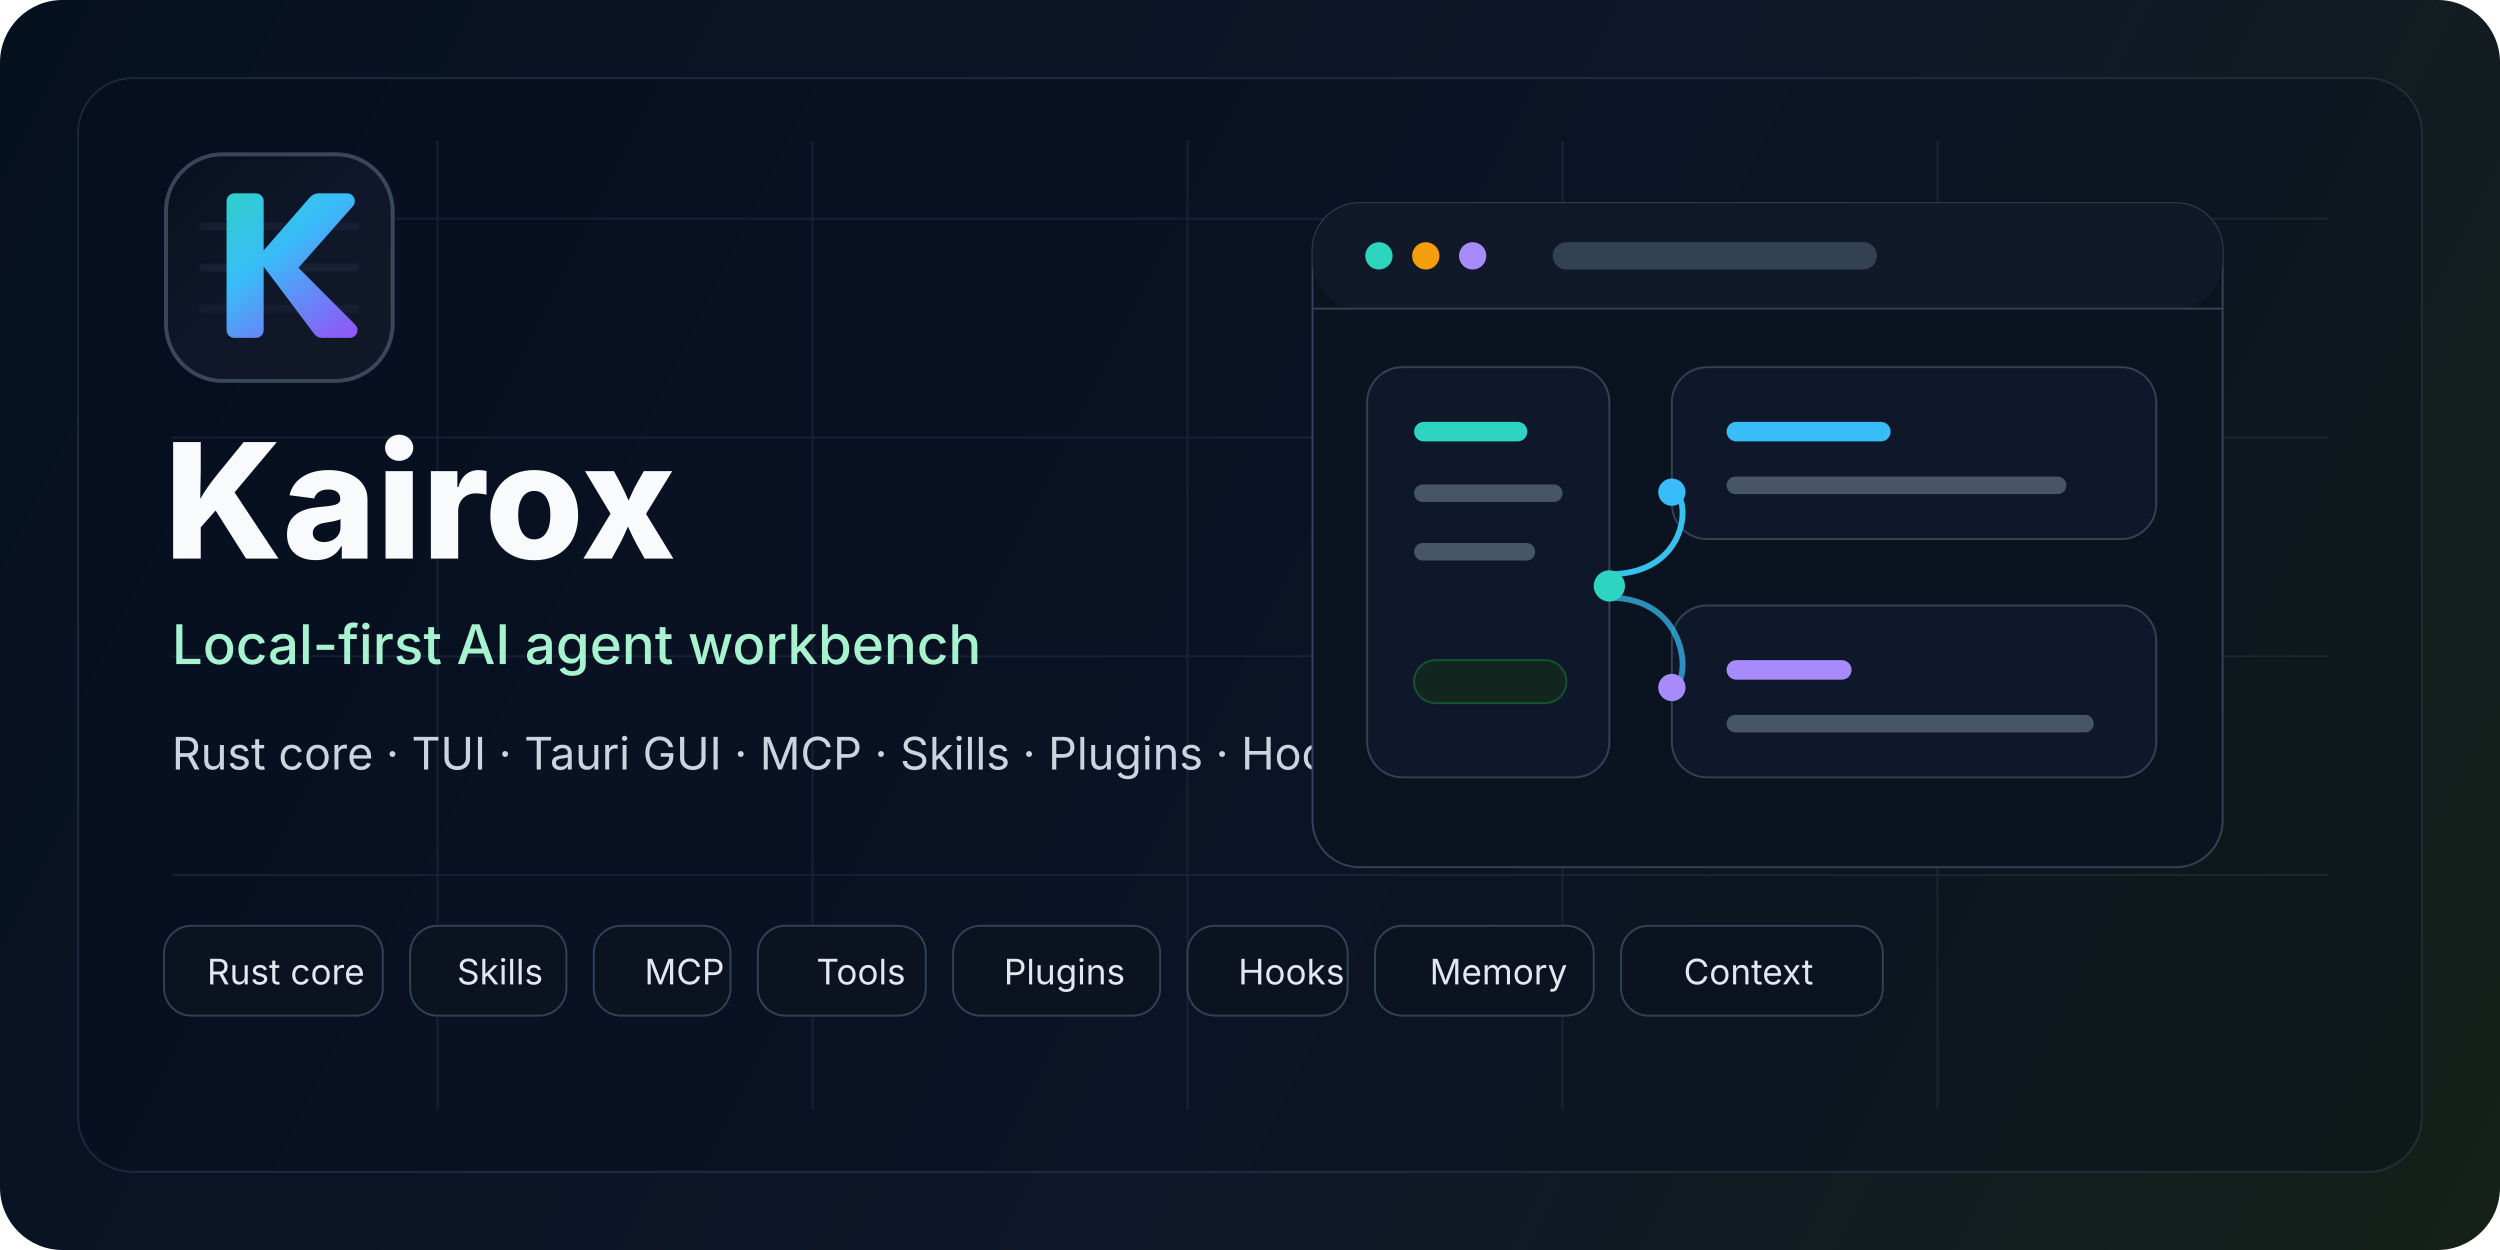
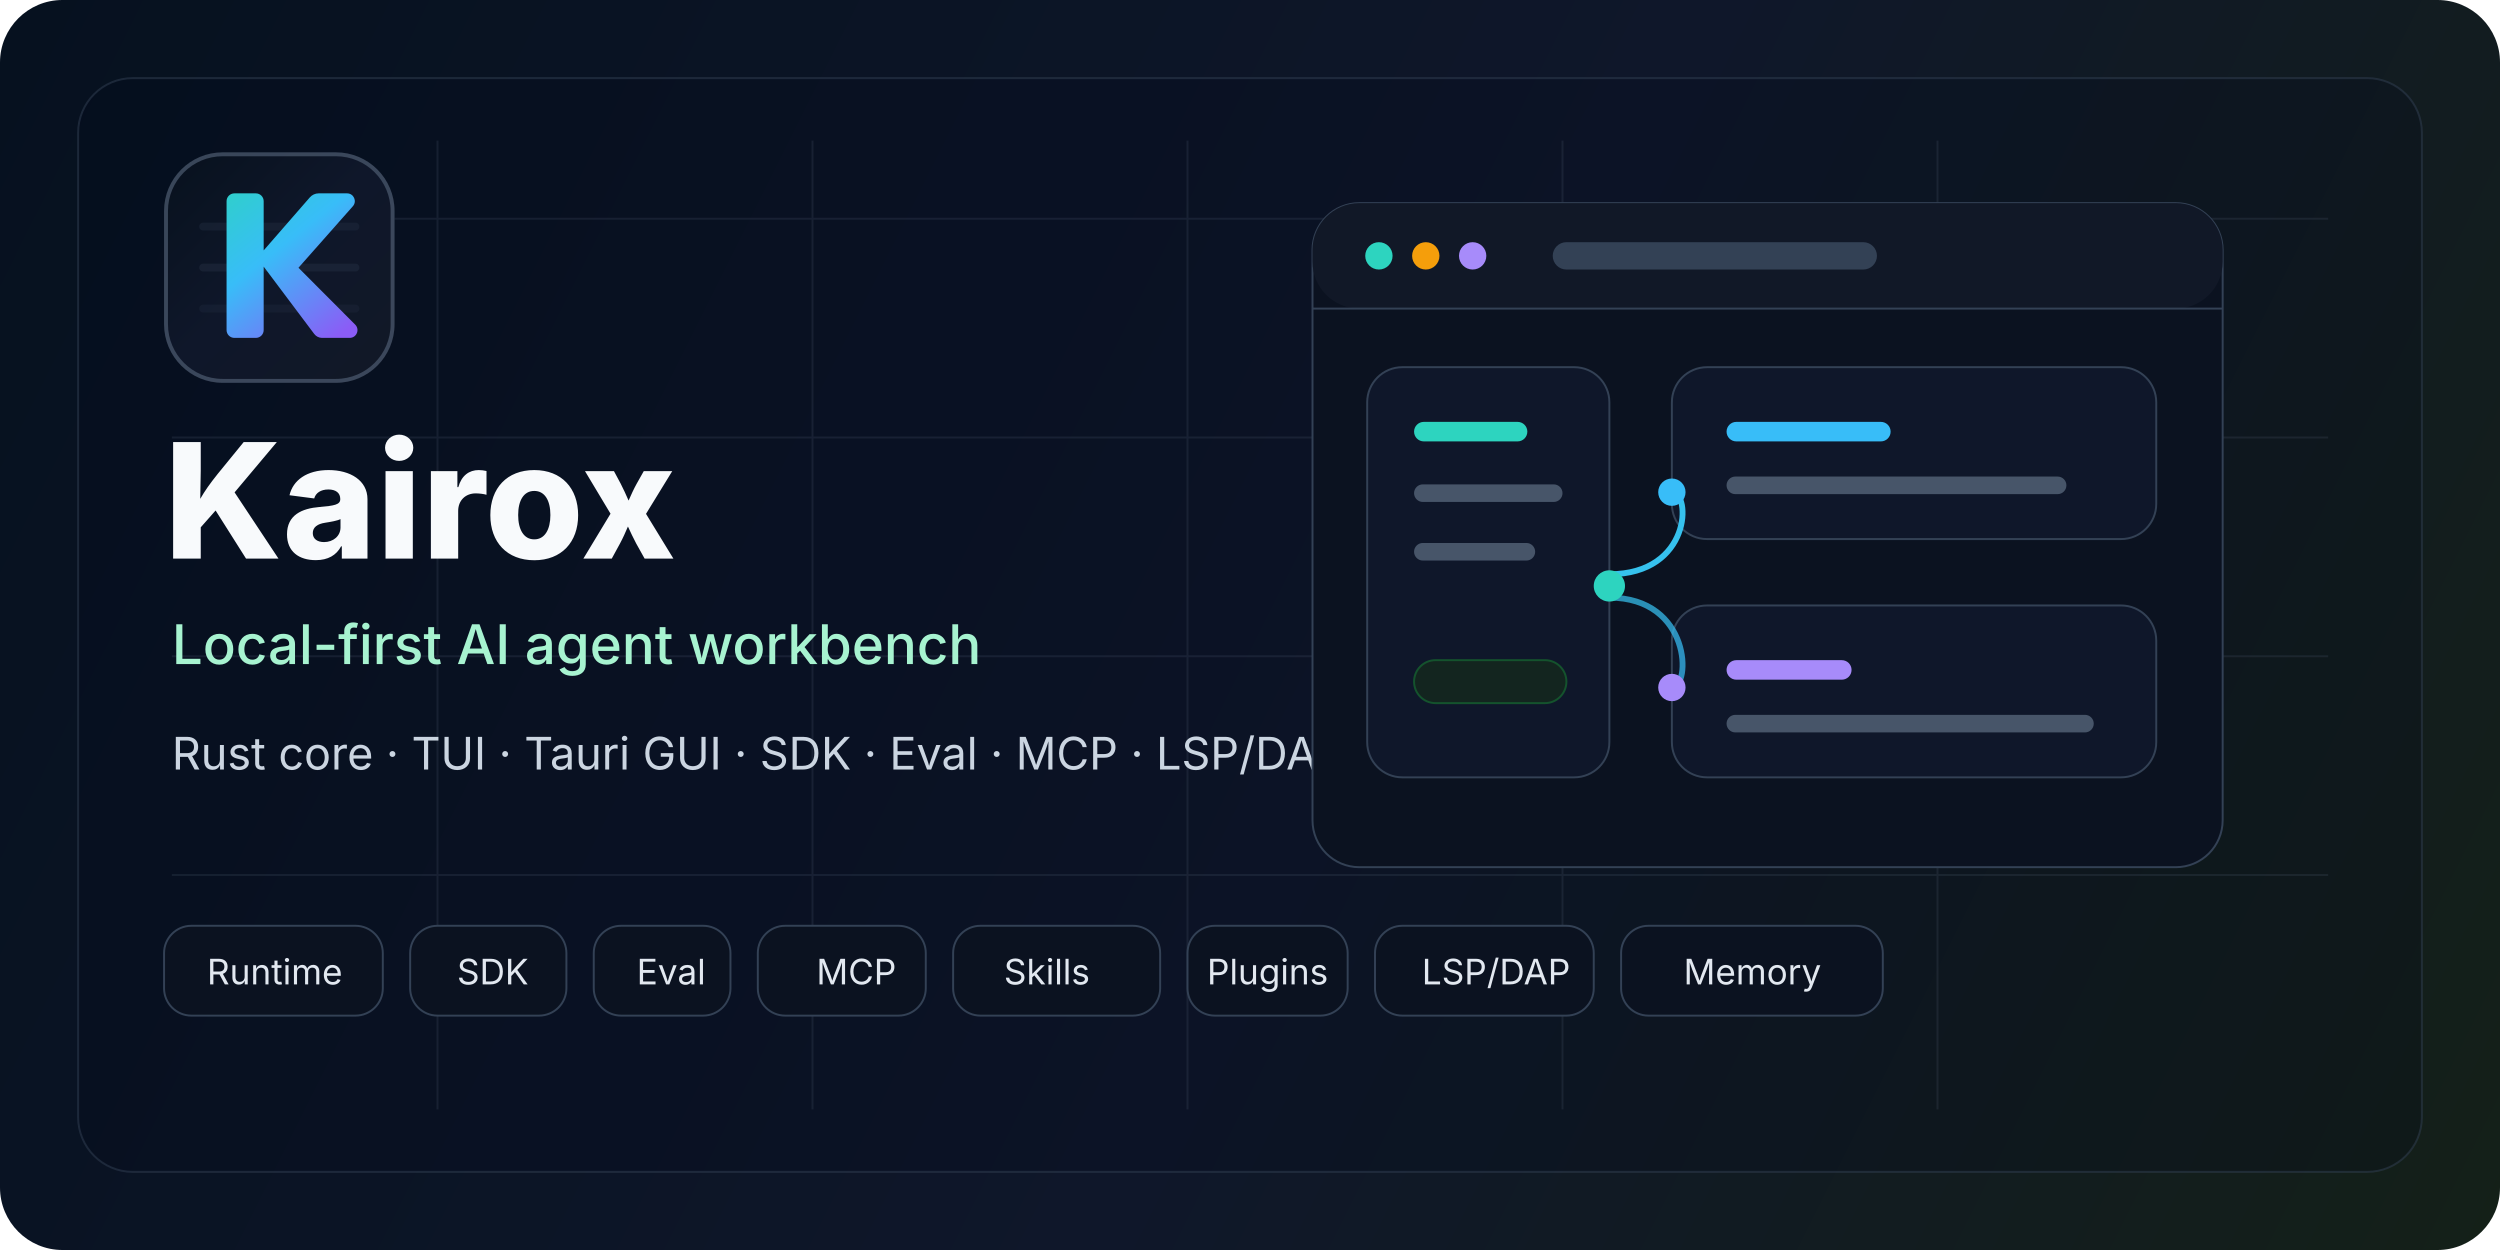
<svg xmlns="http://www.w3.org/2000/svg" width="1280" height="640" viewBox="0 0 1280 640" fill="none" role="img" aria-labelledby="title desc">
  <defs>
    <linearGradient id="bannerBg" x1="0" y1="0" x2="1280" y2="640" gradientUnits="userSpaceOnUse">
      <stop stop-color="#06111F" />
      <stop offset="0.55" stop-color="#0F172A" />
      <stop offset="1" stop-color="#142018" />
    </linearGradient>
    <linearGradient id="tile" x1="88" y1="72" x2="198" y2="182" gradientUnits="userSpaceOnUse">
      <stop stop-color="#07111D" />
      <stop offset="0.52" stop-color="#0F172A" />
      <stop offset="1" stop-color="#111827" />
    </linearGradient>
    <linearGradient id="mark" x1="111" y1="88" x2="176" y2="170" gradientUnits="userSpaceOnUse">
      <stop stop-color="#2DD4BF" />
      <stop offset="0.48" stop-color="#38BDF8" />
      <stop offset="1" stop-color="#8B5CF6" />
    </linearGradient>
    <linearGradient id="lineAccent" x1="670" y1="128" x2="1110" y2="468" gradientUnits="userSpaceOnUse">
      <stop stop-color="#2DD4BF" />
      <stop offset="0.52" stop-color="#38BDF8" />
      <stop offset="1" stop-color="#A78BFA" />
    </linearGradient>
  </defs>
  <rect width="1280" height="640" rx="32" fill="url(#bannerBg)" />
  <rect x="40" y="40" width="1200" height="560" rx="28" fill="#020617" fill-opacity="0.22" stroke="#334155" stroke-opacity="0.5" />
  <g opacity="0.16" stroke="#64748B" stroke-width="1">
    <path d="M88 112H1192" />
    <path d="M88 224H1192" />
    <path d="M88 336H1192" />
    <path d="M88 448H1192" />
    <path d="M224 72V568" />
    <path d="M416 72V568" />
    <path d="M608 72V568" />
    <path d="M800 72V568" />
    <path d="M992 72V568" />
  </g>
  <g aria-label="Kairox mark">
    <rect x="84" y="78" width="118" height="118" rx="30" fill="url(#tile)" />
    <rect x="85" y="79" width="116" height="116" rx="29" stroke="#475569" stroke-opacity="0.78" stroke-width="2" />
    <path d="M104 116H182" stroke="#1E293B" stroke-width="4" stroke-linecap="round" opacity="0.52" />
    <path d="M104 137H182" stroke="#1E293B" stroke-width="4" stroke-linecap="round" opacity="0.62" />
    <path d="M104 158H182" stroke="#1E293B" stroke-width="4" stroke-linecap="round" opacity="0.4" />
    <path d="M116 103C116 100.791 117.791 99 120 99H131C133.209 99 135 100.791 135 103V128.2L158.6 101.1C159.74 99.79 161.392 99 163.128 99H177.7C181.114 99 182.931 103.036 180.67 105.593L152.815 137.095L181.858 166.206C184.368 168.722 182.585 173 179.03 173H164.901C163.325 173 161.841 172.258 160.894 170.998L135 136.51V169C135 171.209 133.209 173 131 173H120C117.791 173 116 171.209 116 169V103Z" fill="url(#mark)" />
  </g>
  <g aria-label="Kairox title">
    <text x="84" y="286" fill="#F8FAFC" font-size="82" font-family="-apple-system, BlinkMacSystemFont, 'Segoe UI', sans-serif" font-weight="760">Kairox</text>
    <text x="88" y="340" fill="#A7F3D0" font-size="28" font-family="-apple-system, BlinkMacSystemFont, 'Segoe UI', sans-serif" font-weight="520">Local-first AI agent workbench</text>
-     <text x="88" y="394" fill="#CBD5E1" font-size="23" font-family="-apple-system, BlinkMacSystemFont, 'Segoe UI', sans-serif">Rust core · TUI · Tauri GUI · MCP · Skills · Plugins · Hooks</text>
+     <text x="88" y="394" fill="#CBD5E1" font-size="23" font-family="-apple-system, BlinkMacSystemFont, 'Segoe UI', sans-serif">Rust core · TUI · Tauri GUI · SDK · Eval · MCP · LSP/DAP</text>
  </g>
  <g aria-label="Workbench preview">
    <rect x="672" y="104" width="466" height="340" rx="24" fill="#0B1220" stroke="#334155" />
    <rect x="672" y="104" width="466" height="54" rx="24" fill="#111827" />
    <path d="M672 158H1138" stroke="#334155" />
    <circle cx="706" cy="131" r="7" fill="#2DD4BF" />
    <circle cx="730" cy="131" r="7" fill="#F59E0B" />
    <circle cx="754" cy="131" r="7" fill="#A78BFA" />
    <rect x="795" y="124" width="166" height="14" rx="7" fill="#334155" />
    <rect x="700" y="188" width="124" height="210" rx="18" fill="#0F172A" stroke="#334155" />
    <rect x="724" y="216" width="58" height="10" rx="5" fill="#2DD4BF" />
    <rect x="724" y="248" width="76" height="9" rx="4.5" fill="#475569" />
    <rect x="724" y="278" width="62" height="9" rx="4.5" fill="#475569" />
    <rect x="724" y="338" width="78" height="22" rx="11" fill="#13251F" stroke="#14532D" />
    <rect x="856" y="188" width="248" height="88" rx="18" fill="#0F172A" stroke="#334155" />
    <rect x="884" y="216" width="84" height="10" rx="5" fill="#38BDF8" />
    <rect x="884" y="244" width="174" height="9" rx="4.5" fill="#475569" />
    <rect x="856" y="310" width="248" height="88" rx="18" fill="#0F172A" stroke="#334155" />
    <rect x="884" y="338" width="64" height="10" rx="5" fill="#A78BFA" />
    <rect x="884" y="366" width="188" height="9" rx="4.5" fill="#475569" />
    <path d="M824 294C866 294 866 252 856 252" stroke="url(#lineAccent)" stroke-width="3" stroke-linecap="round" />
    <path d="M824 306C866 306 866 352 856 352" stroke="url(#lineAccent)" stroke-width="3" stroke-linecap="round" opacity="0.72" />
    <circle cx="824" cy="300" r="8" fill="#2DD4BF" />
    <circle cx="856" cy="252" r="7" fill="#38BDF8" />
    <circle cx="856" cy="352" r="7" fill="#A78BFA" />
  </g>
  <g aria-label="Capability labels">
    <rect x="84" y="474" width="112" height="46" rx="14" fill="#0B1220" stroke="#334155" />
-     <text x="106" y="504" fill="#E2E8F0" font-size="18" font-family="-apple-system, BlinkMacSystemFont, 'Segoe UI', sans-serif">Rust core</text>
+     <text x="106" y="504" fill="#E2E8F0" font-size="18" font-family="-apple-system, BlinkMacSystemFont, 'Segoe UI', sans-serif">Runtime</text>
    <rect x="210" y="474" width="80" height="46" rx="14" fill="#0B1220" stroke="#334155" />
-     <text x="234" y="504" fill="#E2E8F0" font-size="18" font-family="-apple-system, BlinkMacSystemFont, 'Segoe UI', sans-serif">Skills</text>
+     <text x="234" y="504" fill="#E2E8F0" font-size="18" font-family="-apple-system, BlinkMacSystemFont, 'Segoe UI', sans-serif">SDK</text>
    <rect x="304" y="474" width="70" height="46" rx="14" fill="#0B1220" stroke="#334155" />
-     <text x="330" y="504" fill="#E2E8F0" font-size="18" font-family="-apple-system, BlinkMacSystemFont, 'Segoe UI', sans-serif">MCP</text>
+     <text x="326" y="504" fill="#E2E8F0" font-size="18" font-family="-apple-system, BlinkMacSystemFont, 'Segoe UI', sans-serif">Eval</text>
    <rect x="388" y="474" width="86" height="46" rx="14" fill="#0B1220" stroke="#334155" />
-     <text x="418" y="504" fill="#E2E8F0" font-size="18" font-family="-apple-system, BlinkMacSystemFont, 'Segoe UI', sans-serif">Tools</text>
+     <text x="418" y="504" fill="#E2E8F0" font-size="18" font-family="-apple-system, BlinkMacSystemFont, 'Segoe UI', sans-serif">MCP</text>
    <rect x="488" y="474" width="106" height="46" rx="14" fill="#0B1220" stroke="#334155" />
-     <text x="514" y="504" fill="#E2E8F0" font-size="18" font-family="-apple-system, BlinkMacSystemFont, 'Segoe UI', sans-serif">Plugins</text>
+     <text x="514" y="504" fill="#E2E8F0" font-size="18" font-family="-apple-system, BlinkMacSystemFont, 'Segoe UI', sans-serif">Skills</text>
    <rect x="608" y="474" width="82" height="46" rx="14" fill="#0B1220" stroke="#334155" />
-     <text x="634" y="504" fill="#E2E8F0" font-size="18" font-family="-apple-system, BlinkMacSystemFont, 'Segoe UI', sans-serif">Hooks</text>
+     <text x="618" y="504" fill="#E2E8F0" font-size="18" font-family="-apple-system, BlinkMacSystemFont, 'Segoe UI', sans-serif">Plugins</text>
    <rect x="704" y="474" width="112" height="46" rx="14" fill="#0B1220" stroke="#334155" />
-     <text x="732" y="504" fill="#E2E8F0" font-size="18" font-family="-apple-system, BlinkMacSystemFont, 'Segoe UI', sans-serif">Memory</text>
+     <text x="728" y="504" fill="#E2E8F0" font-size="18" font-family="-apple-system, BlinkMacSystemFont, 'Segoe UI', sans-serif">LSP/DAP</text>
    <rect x="830" y="474" width="134" height="46" rx="14" fill="#0B1220" stroke="#334155" />
-     <text x="862" y="504" fill="#E2E8F0" font-size="18" font-family="-apple-system, BlinkMacSystemFont, 'Segoe UI', sans-serif">Context</text>
+     <text x="862" y="504" fill="#E2E8F0" font-size="18" font-family="-apple-system, BlinkMacSystemFont, 'Segoe UI', sans-serif">Memory</text>
  </g>
</svg>
